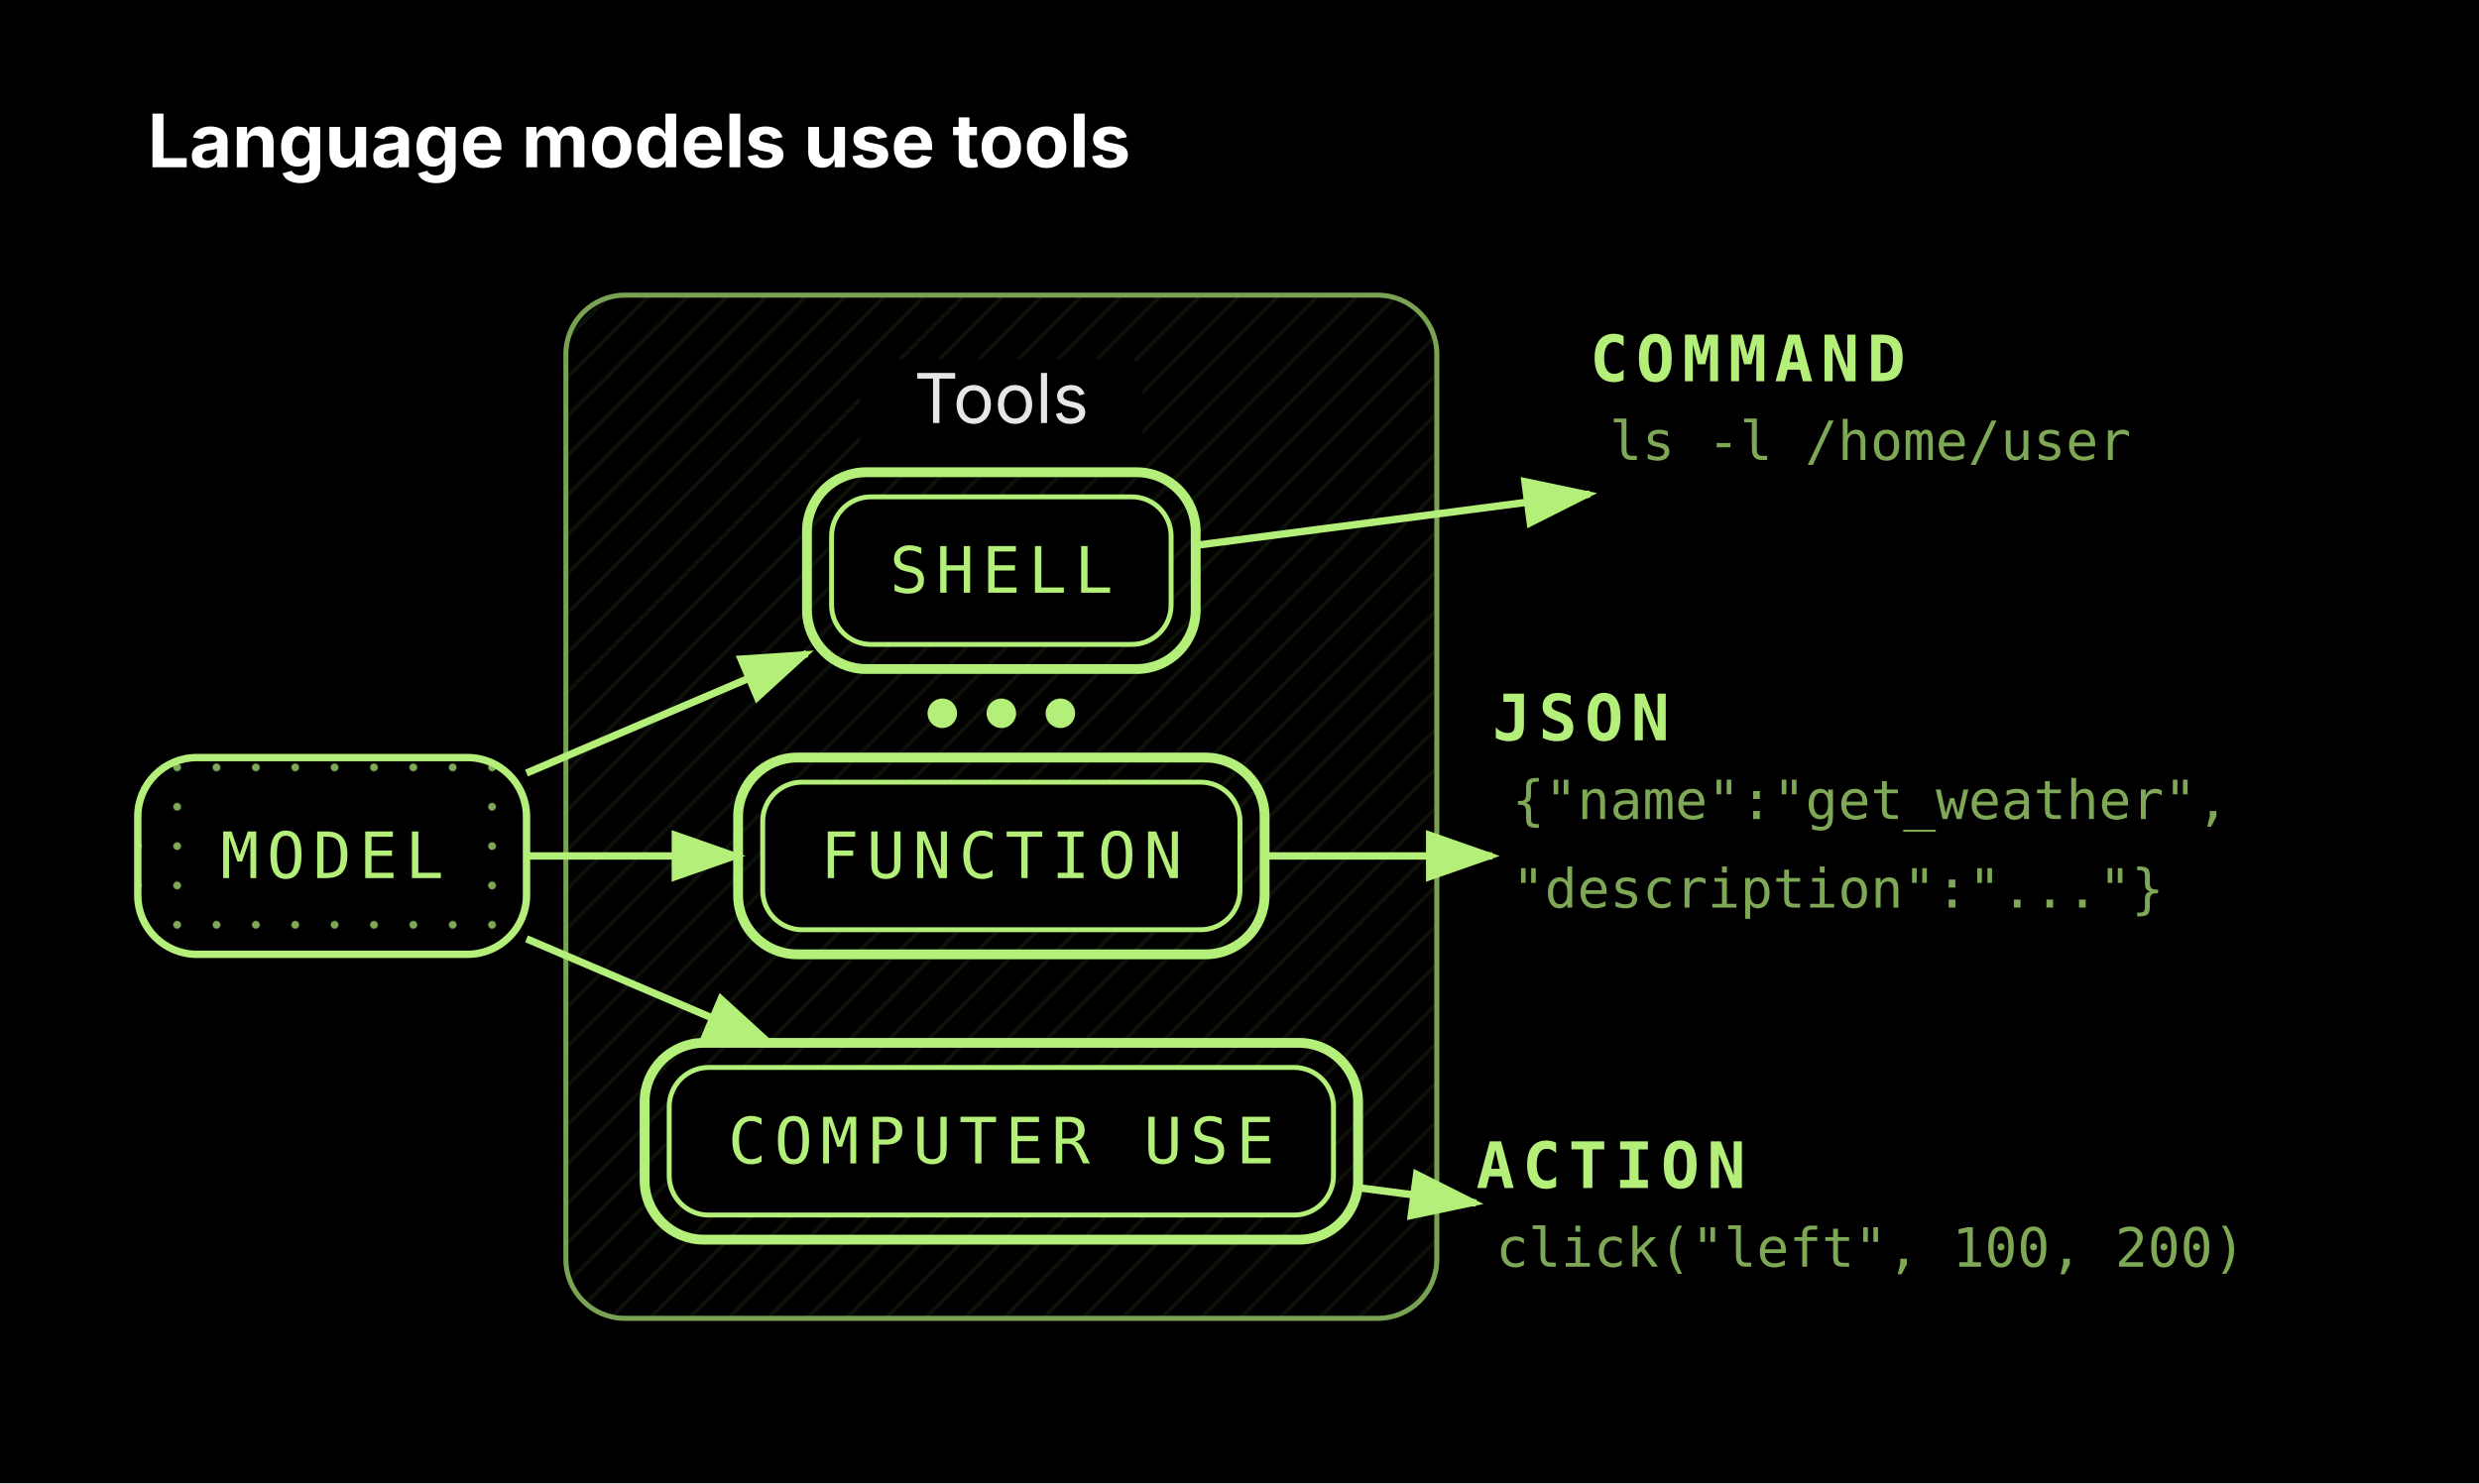
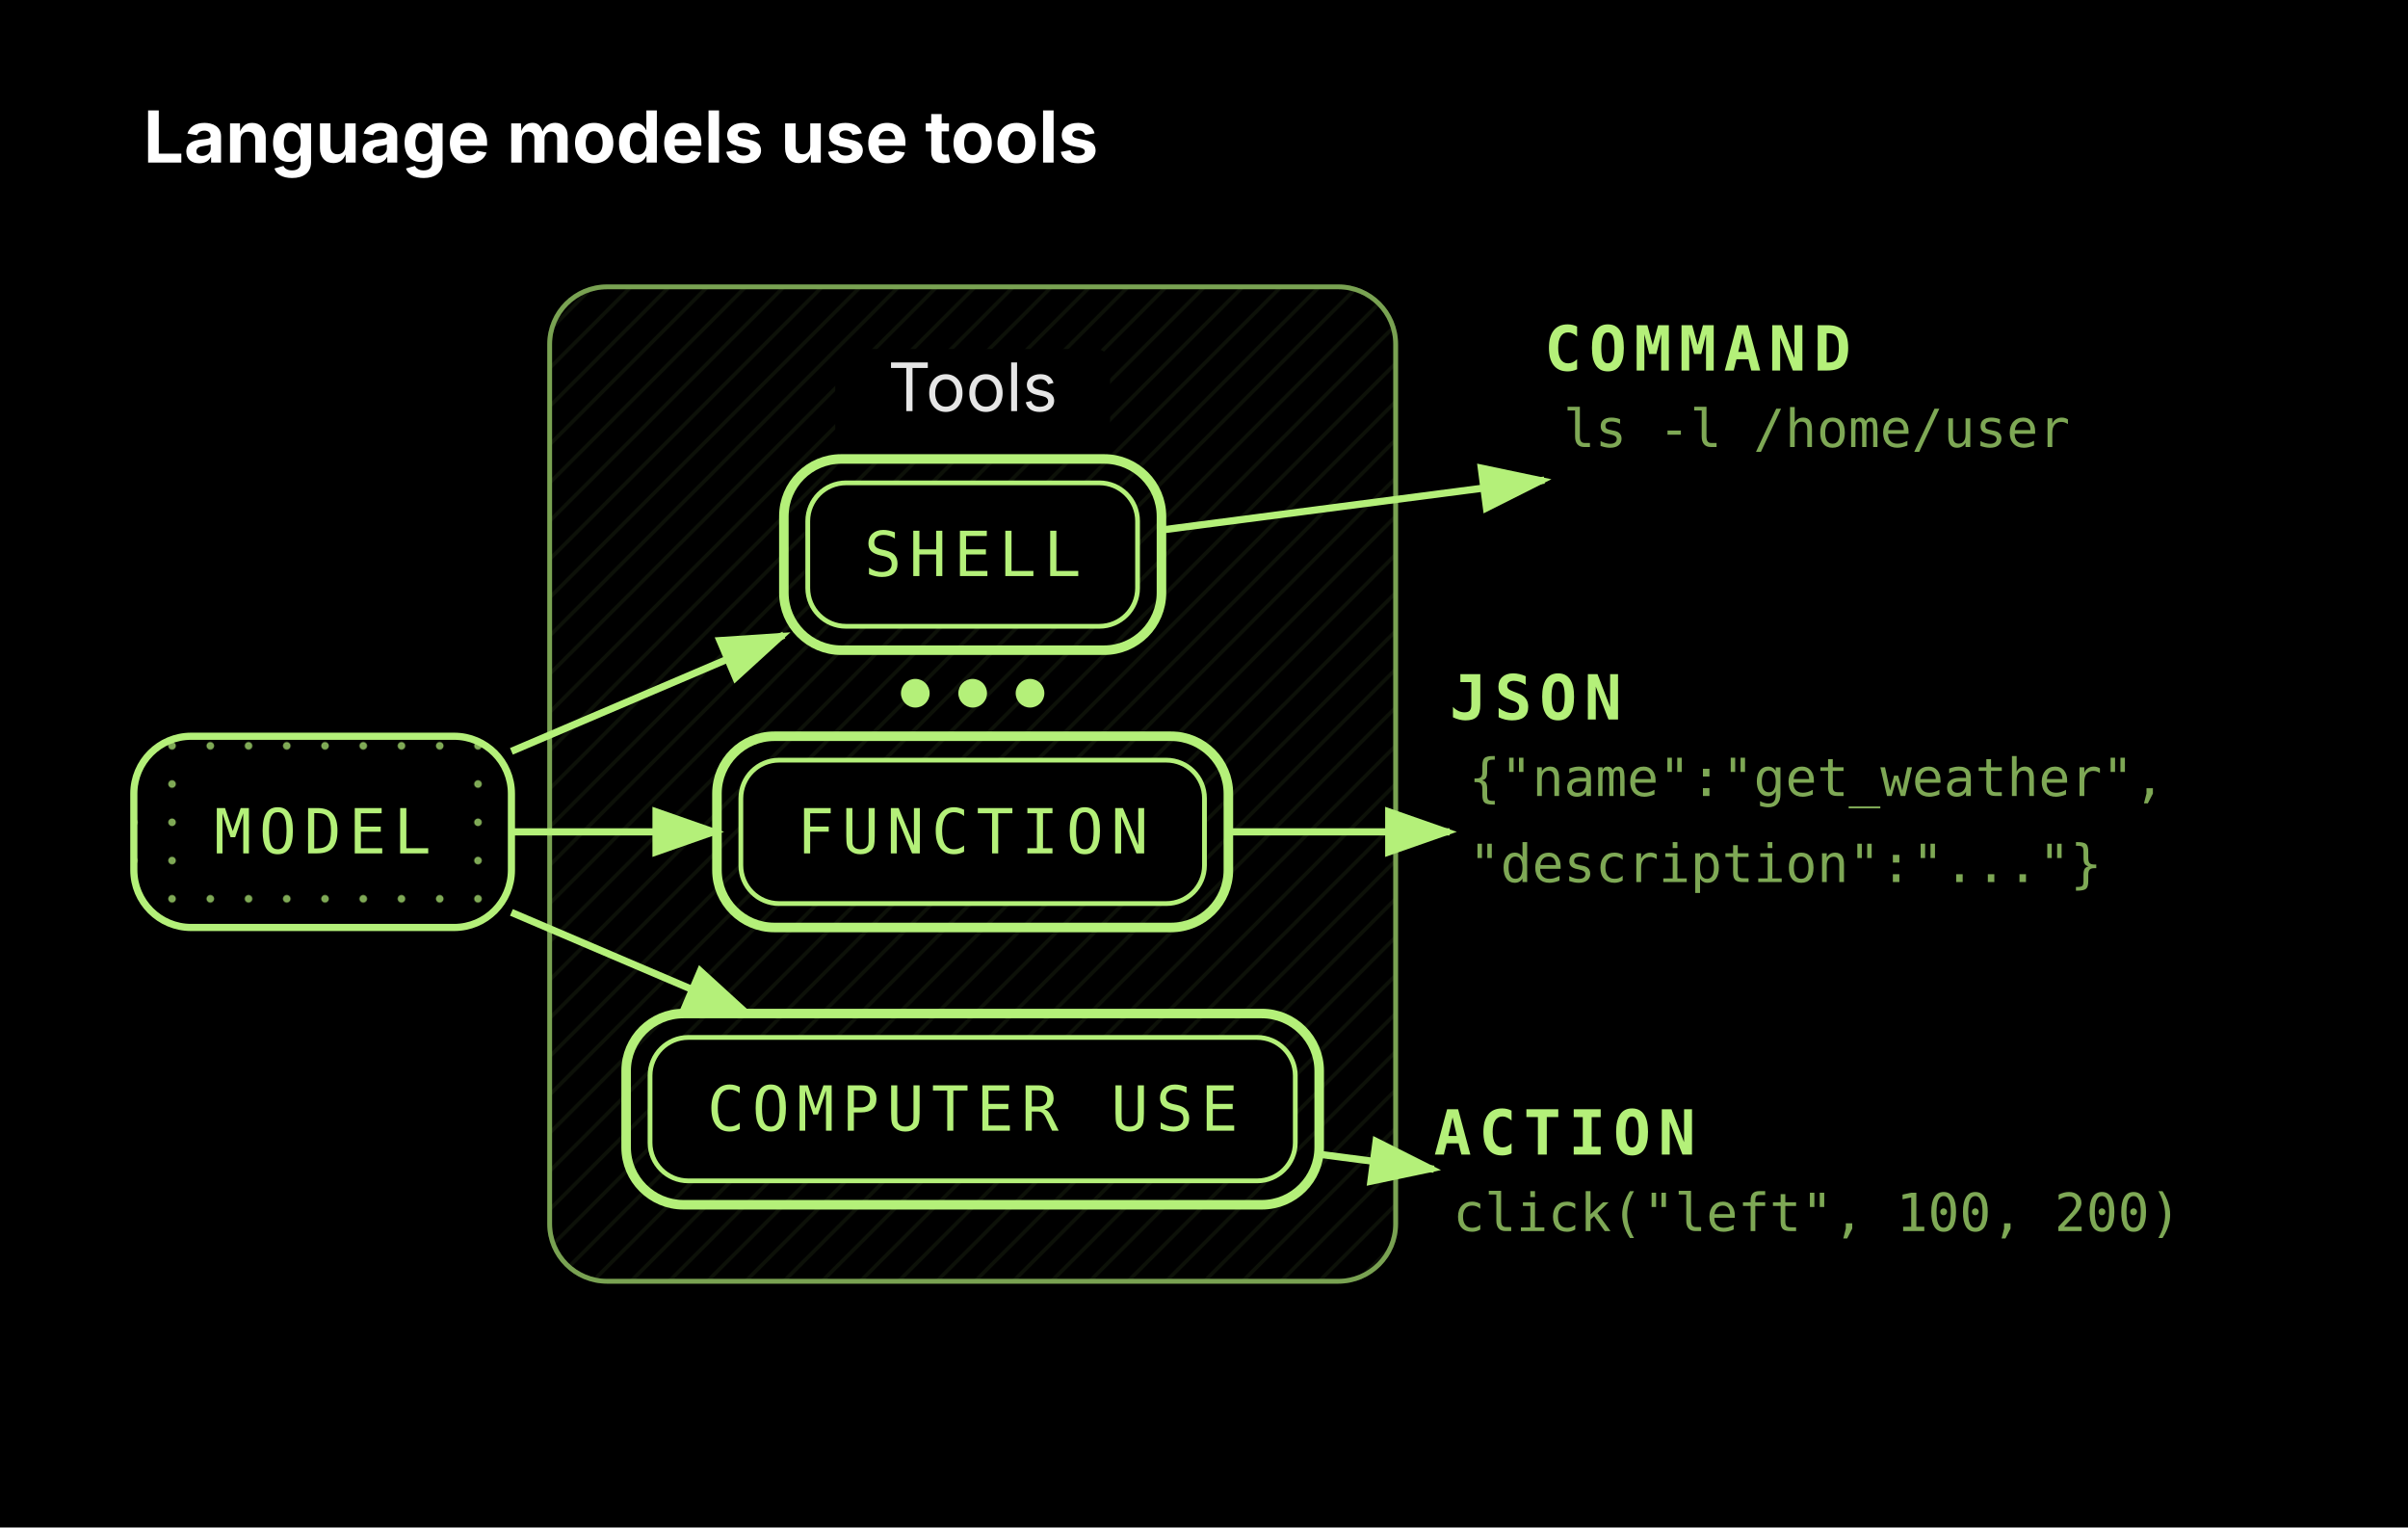
- <svg xmlns="http://www.w3.org/2000/svg" viewBox="0 0 503.8 301.5" width="503.8" height="301.5">
+ <svg xmlns="http://www.w3.org/2000/svg" viewBox="0 0 503.8 319.5" width="503.8" height="319.5">
  <defs>
    <pattern id="dotgrid" width="8" height="8" patternUnits="userSpaceOnUse">
      <rect width="8" height="8" fill="#000000" />
      <circle cx="4" cy="4" r="0.8" fill="#b4f079" opacity="0.7" />
    </pattern>
    <pattern id="crosshatch" width="8" height="8" patternUnits="userSpaceOnUse">
      <rect width="8" height="8" fill="#000000" />
      <path d="M0 8L8 0M-1 1L1 -1M7 9L9 7" stroke="#b4f079" stroke-width="0.8" opacity="0.2" />
    </pattern>
    <pattern id="hero" width="6" height="6" patternUnits="userSpaceOnUse">
      <rect width="6" height="6" fill="#3d6b23" />
      <circle cx="3" cy="3" r="0.6" fill="#5a9a35" opacity="0.5" />
    </pattern>
    <marker id="arrowhead" markerWidth="10" markerHeight="7" refX="9" refY="3.5" orient="auto" markerUnits="strokeWidth">
      <polygon points="0 0, 10 3.5, 0 7" fill="#b4f079" />
    </marker>
    <marker id="arrowhead-reverse" markerWidth="10" markerHeight="7" refX="1" refY="3.5" orient="auto" markerUnits="strokeWidth">
      <polygon points="10 0, 0 3.5, 10 7" fill="#b4f079" />
    </marker>
  </defs>
  <rect width="100%" height="100%" fill="#000000" />
  <g class="diagram">
    <text x="30" y="34" font-family="'Inter', 'Helvetica Neue', Arial, sans-serif" font-size="15" fill="#ffffff" font-weight="700">Language models use tools</text>
    <rect x="115" y="60" width="177" height="208" rx="12" fill="url(#crosshatch)" stroke="#b4f079" stroke-width="1" opacity="0.35" />
    <rect x="115" y="60" width="177" height="208" rx="12" fill="none" stroke="#b4f079" stroke-width="1" opacity="0.5" />
    <line x1="107" y1="157.154" x2="164" y2="132.846" stroke="#b4f079" stroke-width="1.5" marker-end="url(#arrowhead)" />
    <line x1="107" y1="174" x2="150" y2="174" stroke="#b4f079" stroke-width="1.5" marker-end="url(#arrowhead)" />
    <line x1="107" y1="190.846" x2="156.603" y2="212" stroke="#b4f079" stroke-width="1.5" marker-end="url(#arrowhead)" />
    <line x1="243" y1="110.859" x2="323.1" y2="100.434" stroke="#b4f079" stroke-width="1.5" marker-end="url(#arrowhead)" />
    <line x1="257" y1="174" x2="303.3" y2="174" stroke="#b4f079" stroke-width="1.5" marker-end="url(#arrowhead)" />
    <line x1="276" y1="241.436" x2="300" y2="244.56" stroke="#b4f079" stroke-width="1.5" marker-end="url(#arrowhead)" />
    <rect x="174.75" y="73" width="57.5" height="24" fill="#000000" rx="3" />
    <text x="203.5" y="86" font-family="'Inter', 'Helvetica Neue', Arial, sans-serif" font-size="14" fill="#ffffff" opacity="0.9" text-anchor="middle">Tools</text>
    <rect x="28" y="154" width="79" height="40" rx="12" fill="url(#dotgrid)" stroke="#b4f079" stroke-width="1.5" />
    <rect x="39.5" y="162.9" width="56" height="22.2" fill="#000000" rx="2" />
    <text x="67.5" y="174" font-family="'JetBrains Mono', 'Fira Code', 'SF Mono', 'Cascadia Code', monospace" font-size="13" fill="#b4f079" text-anchor="middle" dominant-baseline="central" letter-spacing="0.12em">MODEL</text>
    <rect x="164" y="96" width="79" height="40" rx="12" fill="none" stroke="#b4f079" stroke-width="2" />
    <rect x="169" y="101" width="69" height="30" rx="8" fill="#000000" stroke="#b4f079" stroke-width="1" />
    <text x="203.5" y="116" font-family="'JetBrains Mono', 'Fira Code', 'SF Mono', 'Cascadia Code', monospace" font-size="13" fill="#b4f079" text-anchor="middle" dominant-baseline="central" letter-spacing="0.12em">SHELL</text>
    <rect x="150" y="154" width="107" height="40" rx="12" fill="none" stroke="#b4f079" stroke-width="2" />
    <rect x="155" y="159" width="97" height="30" rx="8" fill="#000000" stroke="#b4f079" stroke-width="1" />
    <text x="203.5" y="174" font-family="'JetBrains Mono', 'Fira Code', 'SF Mono', 'Cascadia Code', monospace" font-size="13" fill="#b4f079" text-anchor="middle" dominant-baseline="central" letter-spacing="0.12em">FUNCTION</text>
    <rect x="131" y="212" width="145" height="40" rx="12" fill="none" stroke="#b4f079" stroke-width="2" />
    <rect x="136" y="217" width="135" height="30" rx="8" fill="#000000" stroke="#b4f079" stroke-width="1" />
    <text x="203.5" y="232" font-family="'JetBrains Mono', 'Fira Code', 'SF Mono', 'Cascadia Code', monospace" font-size="13" fill="#b4f079" text-anchor="middle" dominant-baseline="central" letter-spacing="0.12em">COMPUTER USE</text>
    <text x="323.1" y="77.5" font-family="'JetBrains Mono', 'Fira Code', 'SF Mono', 'Cascadia Code', monospace" font-size="13" fill="#b4f079" font-weight="700" letter-spacing="0.12em">COMMAND</text>
    <text x="327.1" y="93.5" font-family="'JetBrains Mono', 'Fira Code', 'SF Mono', 'Cascadia Code', monospace" font-size="11" fill="#b4f079" opacity="0.7">ls -l /home/user</text>
    <text x="303.3" y="150.5" font-family="'JetBrains Mono', 'Fira Code', 'SF Mono', 'Cascadia Code', monospace" font-size="13" fill="#b4f079" font-weight="700" letter-spacing="0.12em">JSON</text>
    <text x="307.3" y="166.5" font-family="'JetBrains Mono', 'Fira Code', 'SF Mono', 'Cascadia Code', monospace" font-size="11" fill="#b4f079" opacity="0.7">{"name":"get_weather",</text>
    <text x="307.3" y="184.5" font-family="'JetBrains Mono', 'Fira Code', 'SF Mono', 'Cascadia Code', monospace" font-size="11" fill="#b4f079" opacity="0.7">"description":"..."}</text>
    <text x="300" y="241.5" font-family="'JetBrains Mono', 'Fira Code', 'SF Mono', 'Cascadia Code', monospace" font-size="13" fill="#b4f079" font-weight="700" letter-spacing="0.12em">ACTION</text>
    <text x="304" y="257.5" font-family="'JetBrains Mono', 'Fira Code', 'SF Mono', 'Cascadia Code', monospace" font-size="11" fill="#b4f079" opacity="0.7">click("left", 100, 200)</text>
    <circle cx="191.5" cy="145" r="3" fill="#b4f079" />
    <circle cx="203.5" cy="145" r="3" fill="#b4f079" />
    <circle cx="215.5" cy="145" r="3" fill="#b4f079" />
  </g>
</svg>
